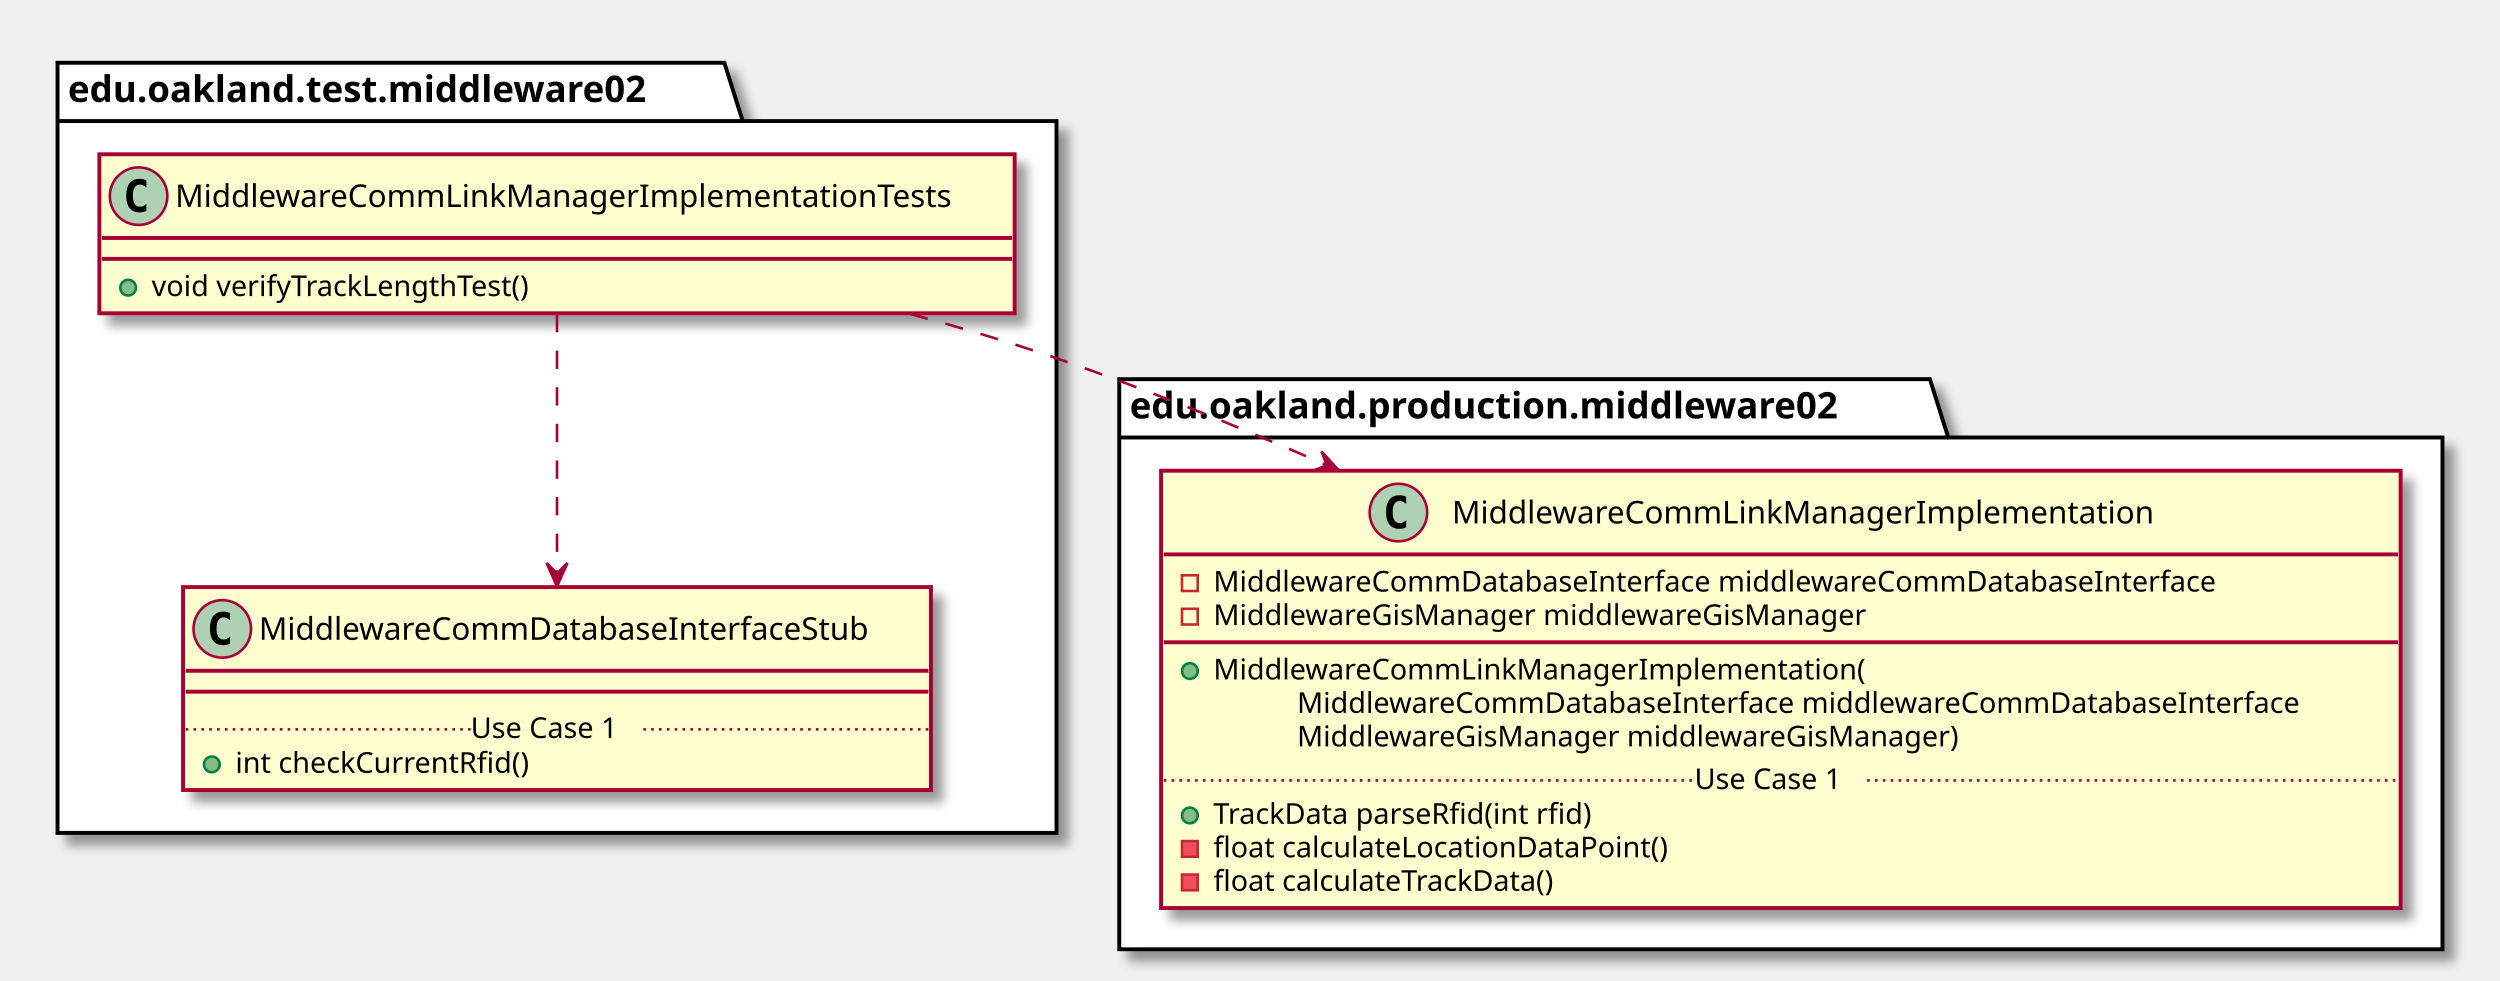
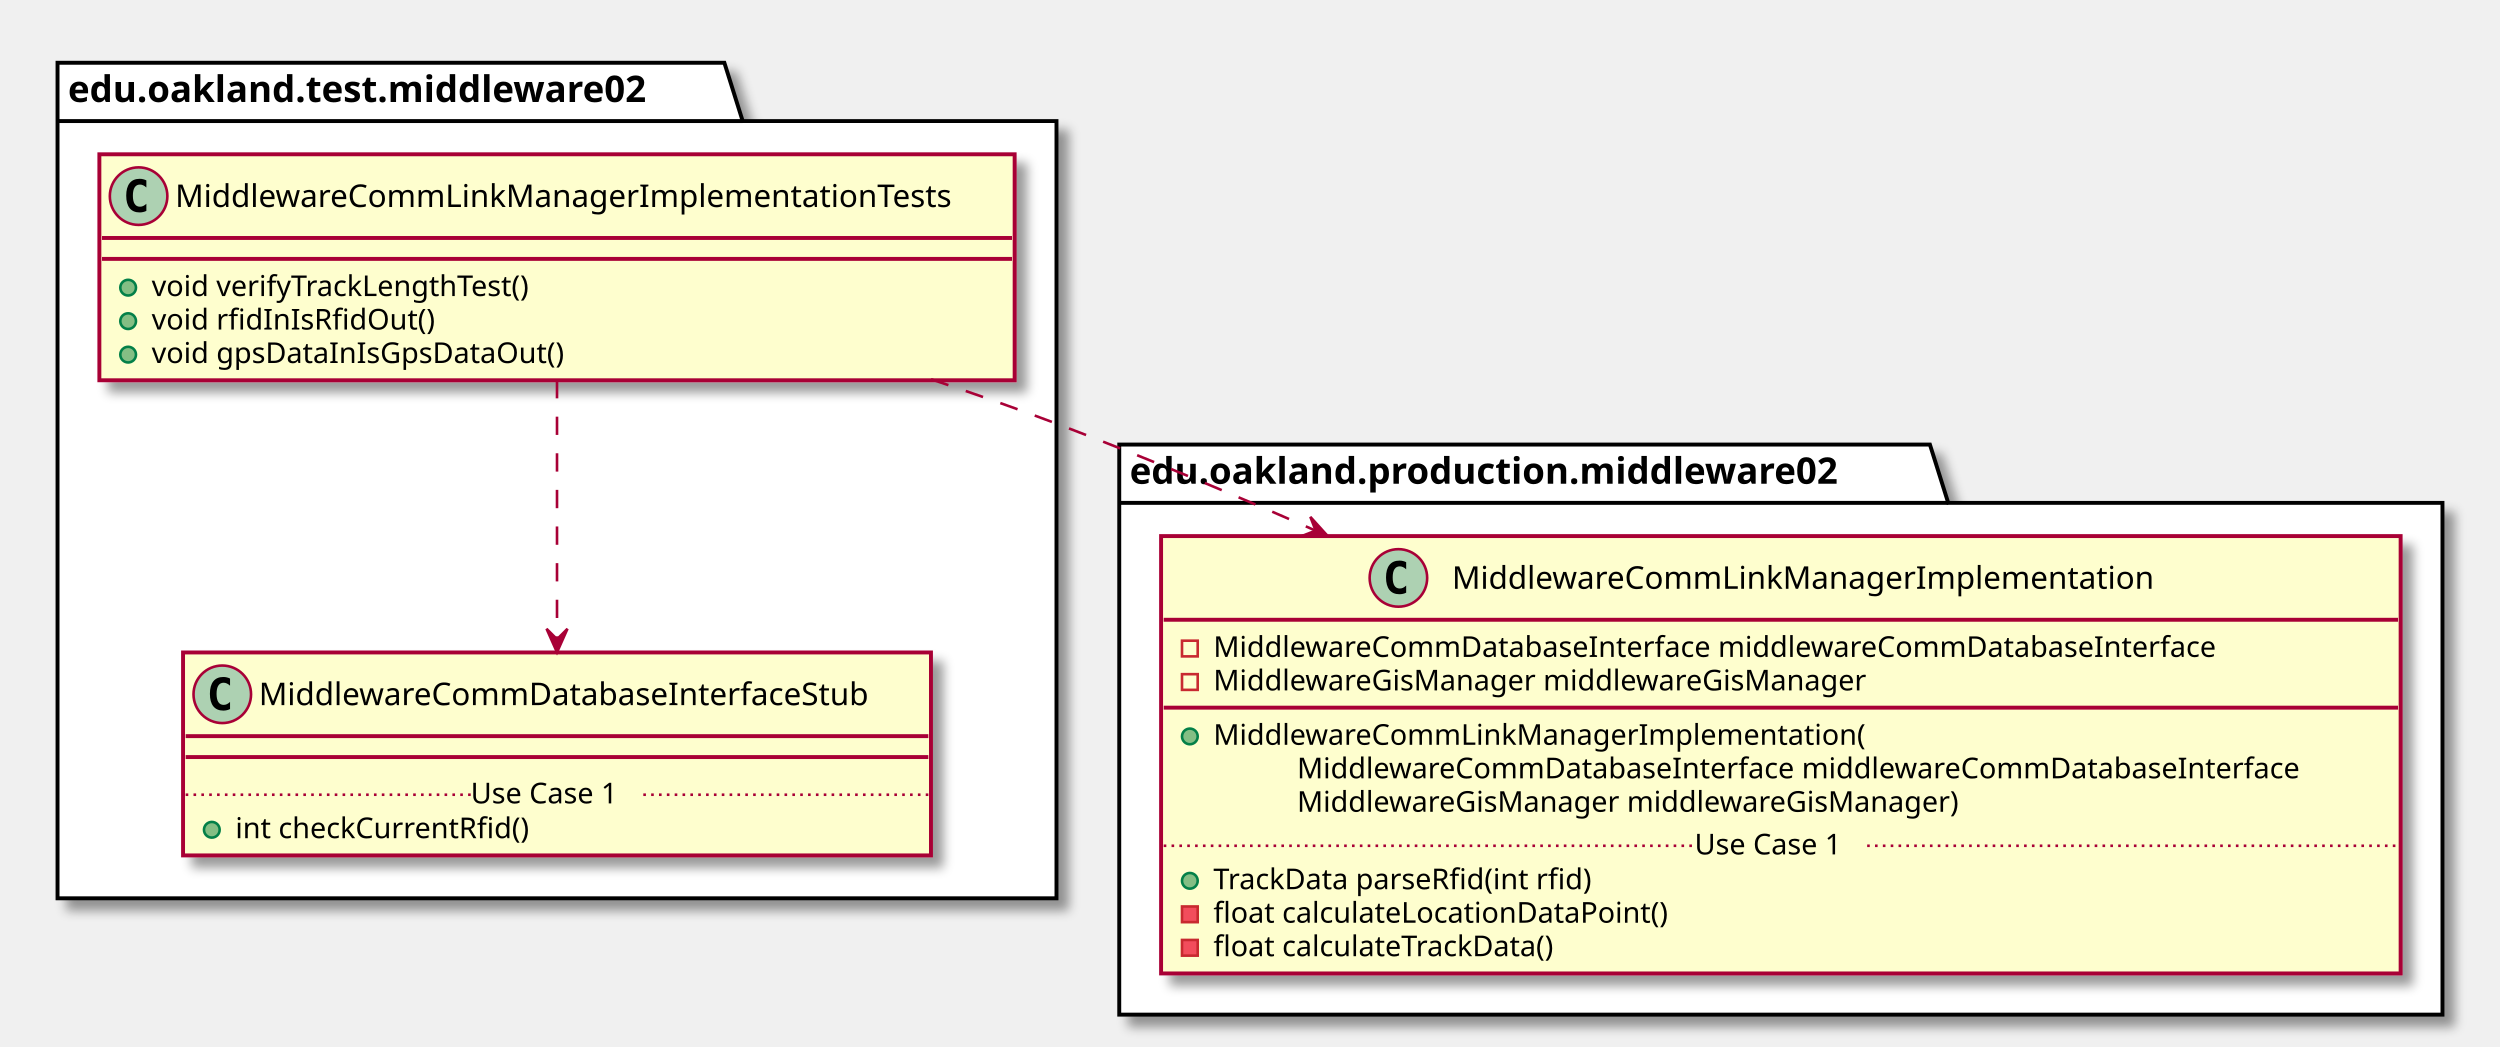
- <svg xmlns="http://www.w3.org/2000/svg" contentScriptType="application/ecmascript" contentStyleType="text/css" height="375px" preserveAspectRatio="none" style="width:956px;height:375px;" version="1.1" viewBox="0 0 956 375" width="956px" zoomAndPan="magnify">
+ <svg xmlns="http://www.w3.org/2000/svg" contentScriptType="application/ecmascript" contentStyleType="text/css" height="400px" preserveAspectRatio="none" style="width:956px;height:400px;" version="1.1" viewBox="0 0 956 400" width="956px" zoomAndPan="magnify">
  <defs>
-     <filter height="300%" id="f1uippmi65wdz1" width="300%" x="-1" y="-1">
+     <filter height="300%" id="fjgyqkkjr9gt6" width="300%" x="-1" y="-1">
      <feGaussianBlur result="blurOut" stdDeviation="2.0" />
      <feColorMatrix in="blurOut" result="blurOut2" type="matrix" values="0 0 0 0 0 0 0 0 0 0 0 0 0 0 0 0 0 0 .4 0" />
      <feOffset dx="4.0" dy="4.0" in="blurOut2" result="blurOut3" />
      <feBlend in="SourceGraphic" in2="blurOut3" mode="normal" />
    </filter>
  </defs>
  <g>
-     <polygon fill="#FFFFFF" filter="url(#f1uippmi65wdz1)" points="22,24,277,24,284,46.297,404,46.297,404,318.5,22,318.5,22,24" style="stroke: #000000; stroke-width: 1.5;" />
+     <polygon fill="#FFFFFF" filter="url(#fjgyqkkjr9gt6)" points="22,24,277,24,284,46.297,404,46.297,404,343.5,22,343.5,22,24" style="stroke: #000000; stroke-width: 1.5;" />
    <line style="stroke: #000000; stroke-width: 1.5;" x1="22" x2="284" y1="46.297" y2="46.297" />
    <text fill="#000000" font-family="sans-serif" font-size="14" font-weight="bold" lengthAdjust="spacingAndGlyphs" textLength="249" x="26" y="38.995">edu.oakland.test.middleware02</text>
-     <polygon fill="#FFFFFF" filter="url(#f1uippmi65wdz1)" points="428,145,738,145,745,167.297,934,167.297,934,363,428,363,428,145" style="stroke: #000000; stroke-width: 1.5;" />
-     <line style="stroke: #000000; stroke-width: 1.5;" x1="428" x2="745" y1="167.297" y2="167.297" />
-     <text fill="#000000" font-family="sans-serif" font-size="14" font-weight="bold" lengthAdjust="spacingAndGlyphs" textLength="304" x="432" y="159.995">edu.oakland.production.middleware02</text>
-     <rect fill="#FEFECE" filter="url(#f1uippmi65wdz1)" height="60.805" id="MiddlewareCommLinkManagerImplementationTests" style="stroke: #A80036; stroke-width: 1.5;" width="350" x="38" y="59" />
+     <polygon fill="#FFFFFF" filter="url(#fjgyqkkjr9gt6)" points="428,170,738,170,745,192.297,934,192.297,934,388,428,388,428,170" style="stroke: #000000; stroke-width: 1.5;" />
+     <line style="stroke: #000000; stroke-width: 1.5;" x1="428" x2="745" y1="192.297" y2="192.297" />
+     <text fill="#000000" font-family="sans-serif" font-size="14" font-weight="bold" lengthAdjust="spacingAndGlyphs" textLength="304" x="432" y="184.995">edu.oakland.production.middleware02</text>
+     <rect fill="#FEFECE" filter="url(#fjgyqkkjr9gt6)" height="86.414" id="MiddlewareCommLinkManagerImplementationTests" style="stroke: #A80036; stroke-width: 1.5;" width="350" x="38" y="59" />
    <ellipse cx="53" cy="75" fill="#ADD1B2" rx="11" ry="11" style="stroke: #A80036; stroke-width: 1.0;" />
    <path d="M55.969,80.641 Q55.391,80.938 54.75,81.078 Q54.109,81.234 53.406,81.234 Q50.906,81.234 49.578,79.594 Q48.266,77.938 48.266,74.812 Q48.266,71.688 49.578,70.031 Q50.906,68.375 53.406,68.375 Q54.109,68.375 54.75,68.531 Q55.406,68.688 55.969,68.984 L55.969,71.703 Q55.344,71.125 54.75,70.859 Q54.156,70.578 53.531,70.578 Q52.188,70.578 51.5,71.656 Q50.812,72.719 50.812,74.812 Q50.812,76.906 51.5,77.984 Q52.188,79.047 53.531,79.047 Q54.156,79.047 54.75,78.781 Q55.344,78.5 55.969,77.922 L55.969,80.641 Z " />
    <text fill="#000000" font-family="sans-serif" font-size="12" lengthAdjust="spacingAndGlyphs" textLength="318" x="67" y="79.154">MiddlewareCommLinkManagerImplementationTests</text>
    <line style="stroke: #A80036; stroke-width: 1.5;" x1="39" x2="387" y1="91" y2="91" />
    <line style="stroke: #A80036; stroke-width: 1.5;" x1="39" x2="387" y1="99" y2="99" />
    <ellipse cx="49" cy="110" fill="#84BE84" rx="3" ry="3" style="stroke: #038048; stroke-width: 1.0;" />
    <text fill="#000000" font-family="sans-serif" font-size="11" lengthAdjust="spacingAndGlyphs" textLength="160" x="58" y="113.21">void verifyTrackLengthTest()</text>
-     <rect fill="#FEFECE" filter="url(#f1uippmi65wdz1)" height="77.609" id="MiddlewareCommDatabaseInterfaceStub" style="stroke: #A80036; stroke-width: 1.5;" width="286" x="70" y="224.5" />
-     <ellipse cx="85" cy="240.5" fill="#ADD1B2" rx="11" ry="11" style="stroke: #A80036; stroke-width: 1.0;" />
-     <path d="M87.969,246.141 Q87.391,246.438 86.75,246.578 Q86.109,246.734 85.406,246.734 Q82.906,246.734 81.578,245.094 Q80.266,243.438 80.266,240.312 Q80.266,237.188 81.578,235.531 Q82.906,233.875 85.406,233.875 Q86.109,233.875 86.75,234.031 Q87.406,234.188 87.969,234.484 L87.969,237.203 Q87.344,236.625 86.75,236.359 Q86.156,236.078 85.531,236.078 Q84.188,236.078 83.5,237.156 Q82.812,238.219 82.812,240.312 Q82.812,242.406 83.5,243.484 Q84.188,244.547 85.531,244.547 Q86.156,244.547 86.75,244.281 Q87.344,244 87.969,243.422 L87.969,246.141 Z " />
-     <text fill="#000000" font-family="sans-serif" font-size="12" lengthAdjust="spacingAndGlyphs" textLength="254" x="99" y="244.654">MiddlewareCommDatabaseInterfaceStub</text>
-     <line style="stroke: #A80036; stroke-width: 1.5;" x1="71" x2="355" y1="256.5" y2="256.5" />
-     <line style="stroke: #A80036; stroke-width: 1.5;" x1="71" x2="355" y1="264.5" y2="264.5" />
-     <ellipse cx="81" cy="292.305" fill="#84BE84" rx="3" ry="3" style="stroke: #038048; stroke-width: 1.0;" />
-     <text fill="#000000" font-family="sans-serif" font-size="11" lengthAdjust="spacingAndGlyphs" textLength="122" x="90" y="295.515">int checkCurrentRfid()</text>
-     <line style="stroke: #A80036; stroke-width: 1.0; stroke-dasharray: 1.0,2.0;" x1="71" x2="180" y1="278.902" y2="278.902" />
-     <text fill="#000000" font-family="sans-serif" font-size="11" lengthAdjust="spacingAndGlyphs" textLength="66" x="180" y="282.21">Use Case 1</text>
-     <line style="stroke: #A80036; stroke-width: 1.0; stroke-dasharray: 1.0,2.0;" x1="246" x2="355" y1="278.902" y2="278.902" />
-     <rect fill="#FEFECE" filter="url(#f1uippmi65wdz1)" height="167.242" id="MiddlewareCommLinkManagerImplementation" style="stroke: #A80036; stroke-width: 1.5;" width="474" x="444" y="180" />
-     <ellipse cx="534.75" cy="196" fill="#ADD1B2" rx="11" ry="11" style="stroke: #A80036; stroke-width: 1.0;" />
-     <path d="M537.719,201.641 Q537.141,201.938 536.5,202.078 Q535.859,202.234 535.156,202.234 Q532.656,202.234 531.328,200.594 Q530.016,198.938 530.016,195.812 Q530.016,192.688 531.328,191.031 Q532.656,189.375 535.156,189.375 Q535.859,189.375 536.5,189.531 Q537.156,189.688 537.719,189.984 L537.719,192.703 Q537.094,192.125 536.5,191.859 Q535.906,191.578 535.281,191.578 Q533.938,191.578 533.25,192.656 Q532.562,193.719 532.562,195.812 Q532.562,197.906 533.25,198.984 Q533.938,200.047 535.281,200.047 Q535.906,200.047 536.5,199.781 Q537.094,199.5 537.719,198.922 L537.719,201.641 Z " />
-     <text fill="#000000" font-family="sans-serif" font-size="12" lengthAdjust="spacingAndGlyphs" textLength="284" x="555.25" y="200.154">MiddlewareCommLinkManagerImplementation</text>
-     <line style="stroke: #A80036; stroke-width: 1.5;" x1="445" x2="917" y1="212" y2="212" />
-     <rect fill="none" height="6" style="stroke: #C82930; stroke-width: 1.0;" width="6" x="452" y="220" />
-     <text fill="#000000" font-family="sans-serif" font-size="11" lengthAdjust="spacingAndGlyphs" textLength="416" x="464" y="226.21">MiddlewareCommDatabaseInterface middlewareCommDatabaseInterface</text>
-     <rect fill="none" height="6" style="stroke: #C82930; stroke-width: 1.0;" width="6" x="452" y="232.805" />
-     <text fill="#000000" font-family="sans-serif" font-size="11" lengthAdjust="spacingAndGlyphs" textLength="270" x="464" y="239.015">MiddlewareGisManager middlewareGisManager</text>
-     <line style="stroke: #A80036; stroke-width: 1.5;" x1="445" x2="917" y1="245.609" y2="245.609" />
-     <ellipse cx="455" cy="256.609" fill="#84BE84" rx="3" ry="3" style="stroke: #038048; stroke-width: 1.0;" />
-     <text fill="#000000" font-family="sans-serif" font-size="11" lengthAdjust="spacingAndGlyphs" textLength="264" x="464" y="259.82">MiddlewareCommLinkManagerImplementation(</text>
-     <text fill="#000000" font-family="sans-serif" font-size="11" lengthAdjust="spacingAndGlyphs" textLength="416" x="496" y="272.625">MiddlewareCommDatabaseInterface middlewareCommDatabaseInterface</text>
-     <text fill="#000000" font-family="sans-serif" font-size="11" lengthAdjust="spacingAndGlyphs" textLength="274" x="496" y="285.429">MiddlewareGisManager middlewareGisManager)</text>
-     <ellipse cx="455" cy="311.828" fill="#84BE84" rx="3" ry="3" style="stroke: #038048; stroke-width: 1.0;" />
-     <text fill="#000000" font-family="sans-serif" font-size="11" lengthAdjust="spacingAndGlyphs" textLength="160" x="464" y="315.039">TrackData parseRfid(int rfid)</text>
-     <rect fill="#F24D5C" height="6" style="stroke: #C82930; stroke-width: 1.0;" width="6" x="452" y="321.633" />
-     <text fill="#000000" font-family="sans-serif" font-size="11" lengthAdjust="spacingAndGlyphs" textLength="188" x="464" y="327.843">float calculateLocationDataPoint()</text>
-     <rect fill="#F24D5C" height="6" style="stroke: #C82930; stroke-width: 1.0;" width="6" x="452" y="334.438" />
-     <text fill="#000000" font-family="sans-serif" font-size="11" lengthAdjust="spacingAndGlyphs" textLength="144" x="464" y="340.648">float calculateTrackData()</text>
-     <line style="stroke: #A80036; stroke-width: 1.0; stroke-dasharray: 1.0,2.0;" x1="445" x2="648" y1="298.426" y2="298.426" />
-     <text fill="#000000" font-family="sans-serif" font-size="11" lengthAdjust="spacingAndGlyphs" textLength="66" x="648" y="301.734">Use Case 1</text>
-     <line style="stroke: #A80036; stroke-width: 1.0; stroke-dasharray: 1.0,2.0;" x1="714" x2="917" y1="298.426" y2="298.426" />
-     <path d="M213,120.07 C213,147.31 213,188.07 213,219.02 " fill="none" id="MiddlewareCommLinkManagerImplementationTests-&gt;MiddlewareCommDatabaseInterfaceStub" style="stroke: #A80036; stroke-width: 1.0; stroke-dasharray: 7.0,7.0;" />
-     <polygon fill="#A80036" points="213,224.28,217,215.28,213,219.28,209,215.28,213,224.28" style="stroke: #A80036; stroke-width: 1.0;" />
-     <path d="M348.01,120.03 C366.97,125.14 386.09,130.82 404,137 C437.89,148.69 473.3,163.01 507.03,177.74 " fill="none" id="MiddlewareCommLinkManagerImplementationTests-&gt;MiddlewareCommLinkManagerImplementation" style="stroke: #A80036; stroke-width: 1.0; stroke-dasharray: 7.0,7.0;" />
-     <polygon fill="#A80036" points="511.99,179.92,505.348,172.648,507.409,177.916,502.141,179.977,511.99,179.92" style="stroke: #A80036; stroke-width: 1.0;" />
+     <ellipse cx="49" cy="122.805" fill="#84BE84" rx="3" ry="3" style="stroke: #038048; stroke-width: 1.0;" />
+     <text fill="#000000" font-family="sans-serif" font-size="11" lengthAdjust="spacingAndGlyphs" textLength="115" x="58" y="126.015">void rfidInIsRfidOut()</text>
+     <ellipse cx="49" cy="135.609" fill="#84BE84" rx="3" ry="3" style="stroke: #038048; stroke-width: 1.0;" />
+     <text fill="#000000" font-family="sans-serif" font-size="11" lengthAdjust="spacingAndGlyphs" textLength="171" x="58" y="138.82">void gpsDataInIsGpsDataOut()</text>
+     <rect fill="#FEFECE" filter="url(#fjgyqkkjr9gt6)" height="77.609" id="MiddlewareCommDatabaseInterfaceStub" style="stroke: #A80036; stroke-width: 1.5;" width="286" x="70" y="249.5" />
+     <ellipse cx="85" cy="265.5" fill="#ADD1B2" rx="11" ry="11" style="stroke: #A80036; stroke-width: 1.0;" />
+     <path d="M87.969,271.141 Q87.391,271.438 86.75,271.578 Q86.109,271.734 85.406,271.734 Q82.906,271.734 81.578,270.094 Q80.266,268.438 80.266,265.312 Q80.266,262.188 81.578,260.531 Q82.906,258.875 85.406,258.875 Q86.109,258.875 86.75,259.031 Q87.406,259.188 87.969,259.484 L87.969,262.203 Q87.344,261.625 86.75,261.359 Q86.156,261.078 85.531,261.078 Q84.188,261.078 83.5,262.156 Q82.812,263.219 82.812,265.312 Q82.812,267.406 83.5,268.484 Q84.188,269.547 85.531,269.547 Q86.156,269.547 86.75,269.281 Q87.344,269 87.969,268.422 L87.969,271.141 Z " />
+     <text fill="#000000" font-family="sans-serif" font-size="12" lengthAdjust="spacingAndGlyphs" textLength="254" x="99" y="269.654">MiddlewareCommDatabaseInterfaceStub</text>
+     <line style="stroke: #A80036; stroke-width: 1.5;" x1="71" x2="355" y1="281.5" y2="281.5" />
+     <line style="stroke: #A80036; stroke-width: 1.5;" x1="71" x2="355" y1="289.5" y2="289.5" />
+     <ellipse cx="81" cy="317.305" fill="#84BE84" rx="3" ry="3" style="stroke: #038048; stroke-width: 1.0;" />
+     <text fill="#000000" font-family="sans-serif" font-size="11" lengthAdjust="spacingAndGlyphs" textLength="122" x="90" y="320.515">int checkCurrentRfid()</text>
+     <line style="stroke: #A80036; stroke-width: 1.0; stroke-dasharray: 1.0,2.0;" x1="71" x2="180" y1="303.902" y2="303.902" />
+     <text fill="#000000" font-family="sans-serif" font-size="11" lengthAdjust="spacingAndGlyphs" textLength="66" x="180" y="307.21">Use Case 1</text>
+     <line style="stroke: #A80036; stroke-width: 1.0; stroke-dasharray: 1.0,2.0;" x1="246" x2="355" y1="303.902" y2="303.902" />
+     <rect fill="#FEFECE" filter="url(#fjgyqkkjr9gt6)" height="167.242" id="MiddlewareCommLinkManagerImplementation" style="stroke: #A80036; stroke-width: 1.5;" width="474" x="444" y="205" />
+     <ellipse cx="534.75" cy="221" fill="#ADD1B2" rx="11" ry="11" style="stroke: #A80036; stroke-width: 1.0;" />
+     <path d="M537.719,226.641 Q537.141,226.938 536.5,227.078 Q535.859,227.234 535.156,227.234 Q532.656,227.234 531.328,225.594 Q530.016,223.938 530.016,220.812 Q530.016,217.688 531.328,216.031 Q532.656,214.375 535.156,214.375 Q535.859,214.375 536.5,214.531 Q537.156,214.688 537.719,214.984 L537.719,217.703 Q537.094,217.125 536.5,216.859 Q535.906,216.578 535.281,216.578 Q533.938,216.578 533.25,217.656 Q532.562,218.719 532.562,220.812 Q532.562,222.906 533.25,223.984 Q533.938,225.047 535.281,225.047 Q535.906,225.047 536.5,224.781 Q537.094,224.5 537.719,223.922 L537.719,226.641 Z " />
+     <text fill="#000000" font-family="sans-serif" font-size="12" lengthAdjust="spacingAndGlyphs" textLength="284" x="555.25" y="225.154">MiddlewareCommLinkManagerImplementation</text>
+     <line style="stroke: #A80036; stroke-width: 1.5;" x1="445" x2="917" y1="237" y2="237" />
+     <rect fill="none" height="6" style="stroke: #C82930; stroke-width: 1.0;" width="6" x="452" y="245" />
+     <text fill="#000000" font-family="sans-serif" font-size="11" lengthAdjust="spacingAndGlyphs" textLength="416" x="464" y="251.21">MiddlewareCommDatabaseInterface middlewareCommDatabaseInterface</text>
+     <rect fill="none" height="6" style="stroke: #C82930; stroke-width: 1.0;" width="6" x="452" y="257.805" />
+     <text fill="#000000" font-family="sans-serif" font-size="11" lengthAdjust="spacingAndGlyphs" textLength="270" x="464" y="264.015">MiddlewareGisManager middlewareGisManager</text>
+     <line style="stroke: #A80036; stroke-width: 1.5;" x1="445" x2="917" y1="270.609" y2="270.609" />
+     <ellipse cx="455" cy="281.609" fill="#84BE84" rx="3" ry="3" style="stroke: #038048; stroke-width: 1.0;" />
+     <text fill="#000000" font-family="sans-serif" font-size="11" lengthAdjust="spacingAndGlyphs" textLength="264" x="464" y="284.82">MiddlewareCommLinkManagerImplementation(</text>
+     <text fill="#000000" font-family="sans-serif" font-size="11" lengthAdjust="spacingAndGlyphs" textLength="416" x="496" y="297.625">MiddlewareCommDatabaseInterface middlewareCommDatabaseInterface</text>
+     <text fill="#000000" font-family="sans-serif" font-size="11" lengthAdjust="spacingAndGlyphs" textLength="274" x="496" y="310.429">MiddlewareGisManager middlewareGisManager)</text>
+     <ellipse cx="455" cy="336.828" fill="#84BE84" rx="3" ry="3" style="stroke: #038048; stroke-width: 1.0;" />
+     <text fill="#000000" font-family="sans-serif" font-size="11" lengthAdjust="spacingAndGlyphs" textLength="160" x="464" y="340.039">TrackData parseRfid(int rfid)</text>
+     <rect fill="#F24D5C" height="6" style="stroke: #C82930; stroke-width: 1.0;" width="6" x="452" y="346.633" />
+     <text fill="#000000" font-family="sans-serif" font-size="11" lengthAdjust="spacingAndGlyphs" textLength="188" x="464" y="352.843">float calculateLocationDataPoint()</text>
+     <rect fill="#F24D5C" height="6" style="stroke: #C82930; stroke-width: 1.0;" width="6" x="452" y="359.438" />
+     <text fill="#000000" font-family="sans-serif" font-size="11" lengthAdjust="spacingAndGlyphs" textLength="144" x="464" y="365.648">float calculateTrackData()</text>
+     <line style="stroke: #A80036; stroke-width: 1.0; stroke-dasharray: 1.0,2.0;" x1="445" x2="648" y1="323.426" y2="323.426" />
+     <text fill="#000000" font-family="sans-serif" font-size="11" lengthAdjust="spacingAndGlyphs" textLength="66" x="648" y="326.734">Use Case 1</text>
+     <line style="stroke: #A80036; stroke-width: 1.0; stroke-dasharray: 1.0,2.0;" x1="714" x2="917" y1="323.426" y2="323.426" />
+     <path d="M213,145.33 C213,175 213,214.52 213,244.37 " fill="none" id="MiddlewareCommLinkManagerImplementationTests-&gt;MiddlewareCommDatabaseInterfaceStub" style="stroke: #A80036; stroke-width: 1.0; stroke-dasharray: 7.0,7.0;" />
+     <polygon fill="#A80036" points="213,249.45,217,240.45,213,244.45,209,240.45,213,249.45" style="stroke: #A80036; stroke-width: 1.0;" />
+     <path d="M356.04,145.03 C372.32,150.45 388.59,156.15 404,162 C436.35,174.27 470.28,188.48 502.88,202.83 " fill="none" id="MiddlewareCommLinkManagerImplementationTests-&gt;MiddlewareCommLinkManagerImplementation" style="stroke: #A80036; stroke-width: 1.0; stroke-dasharray: 7.0,7.0;" />
+     <polygon fill="#A80036" points="507.68,204.95,501.076,197.643,503.11,202.922,497.831,204.956,507.68,204.95" style="stroke: #A80036; stroke-width: 1.0;" />
  </g>
</svg>
